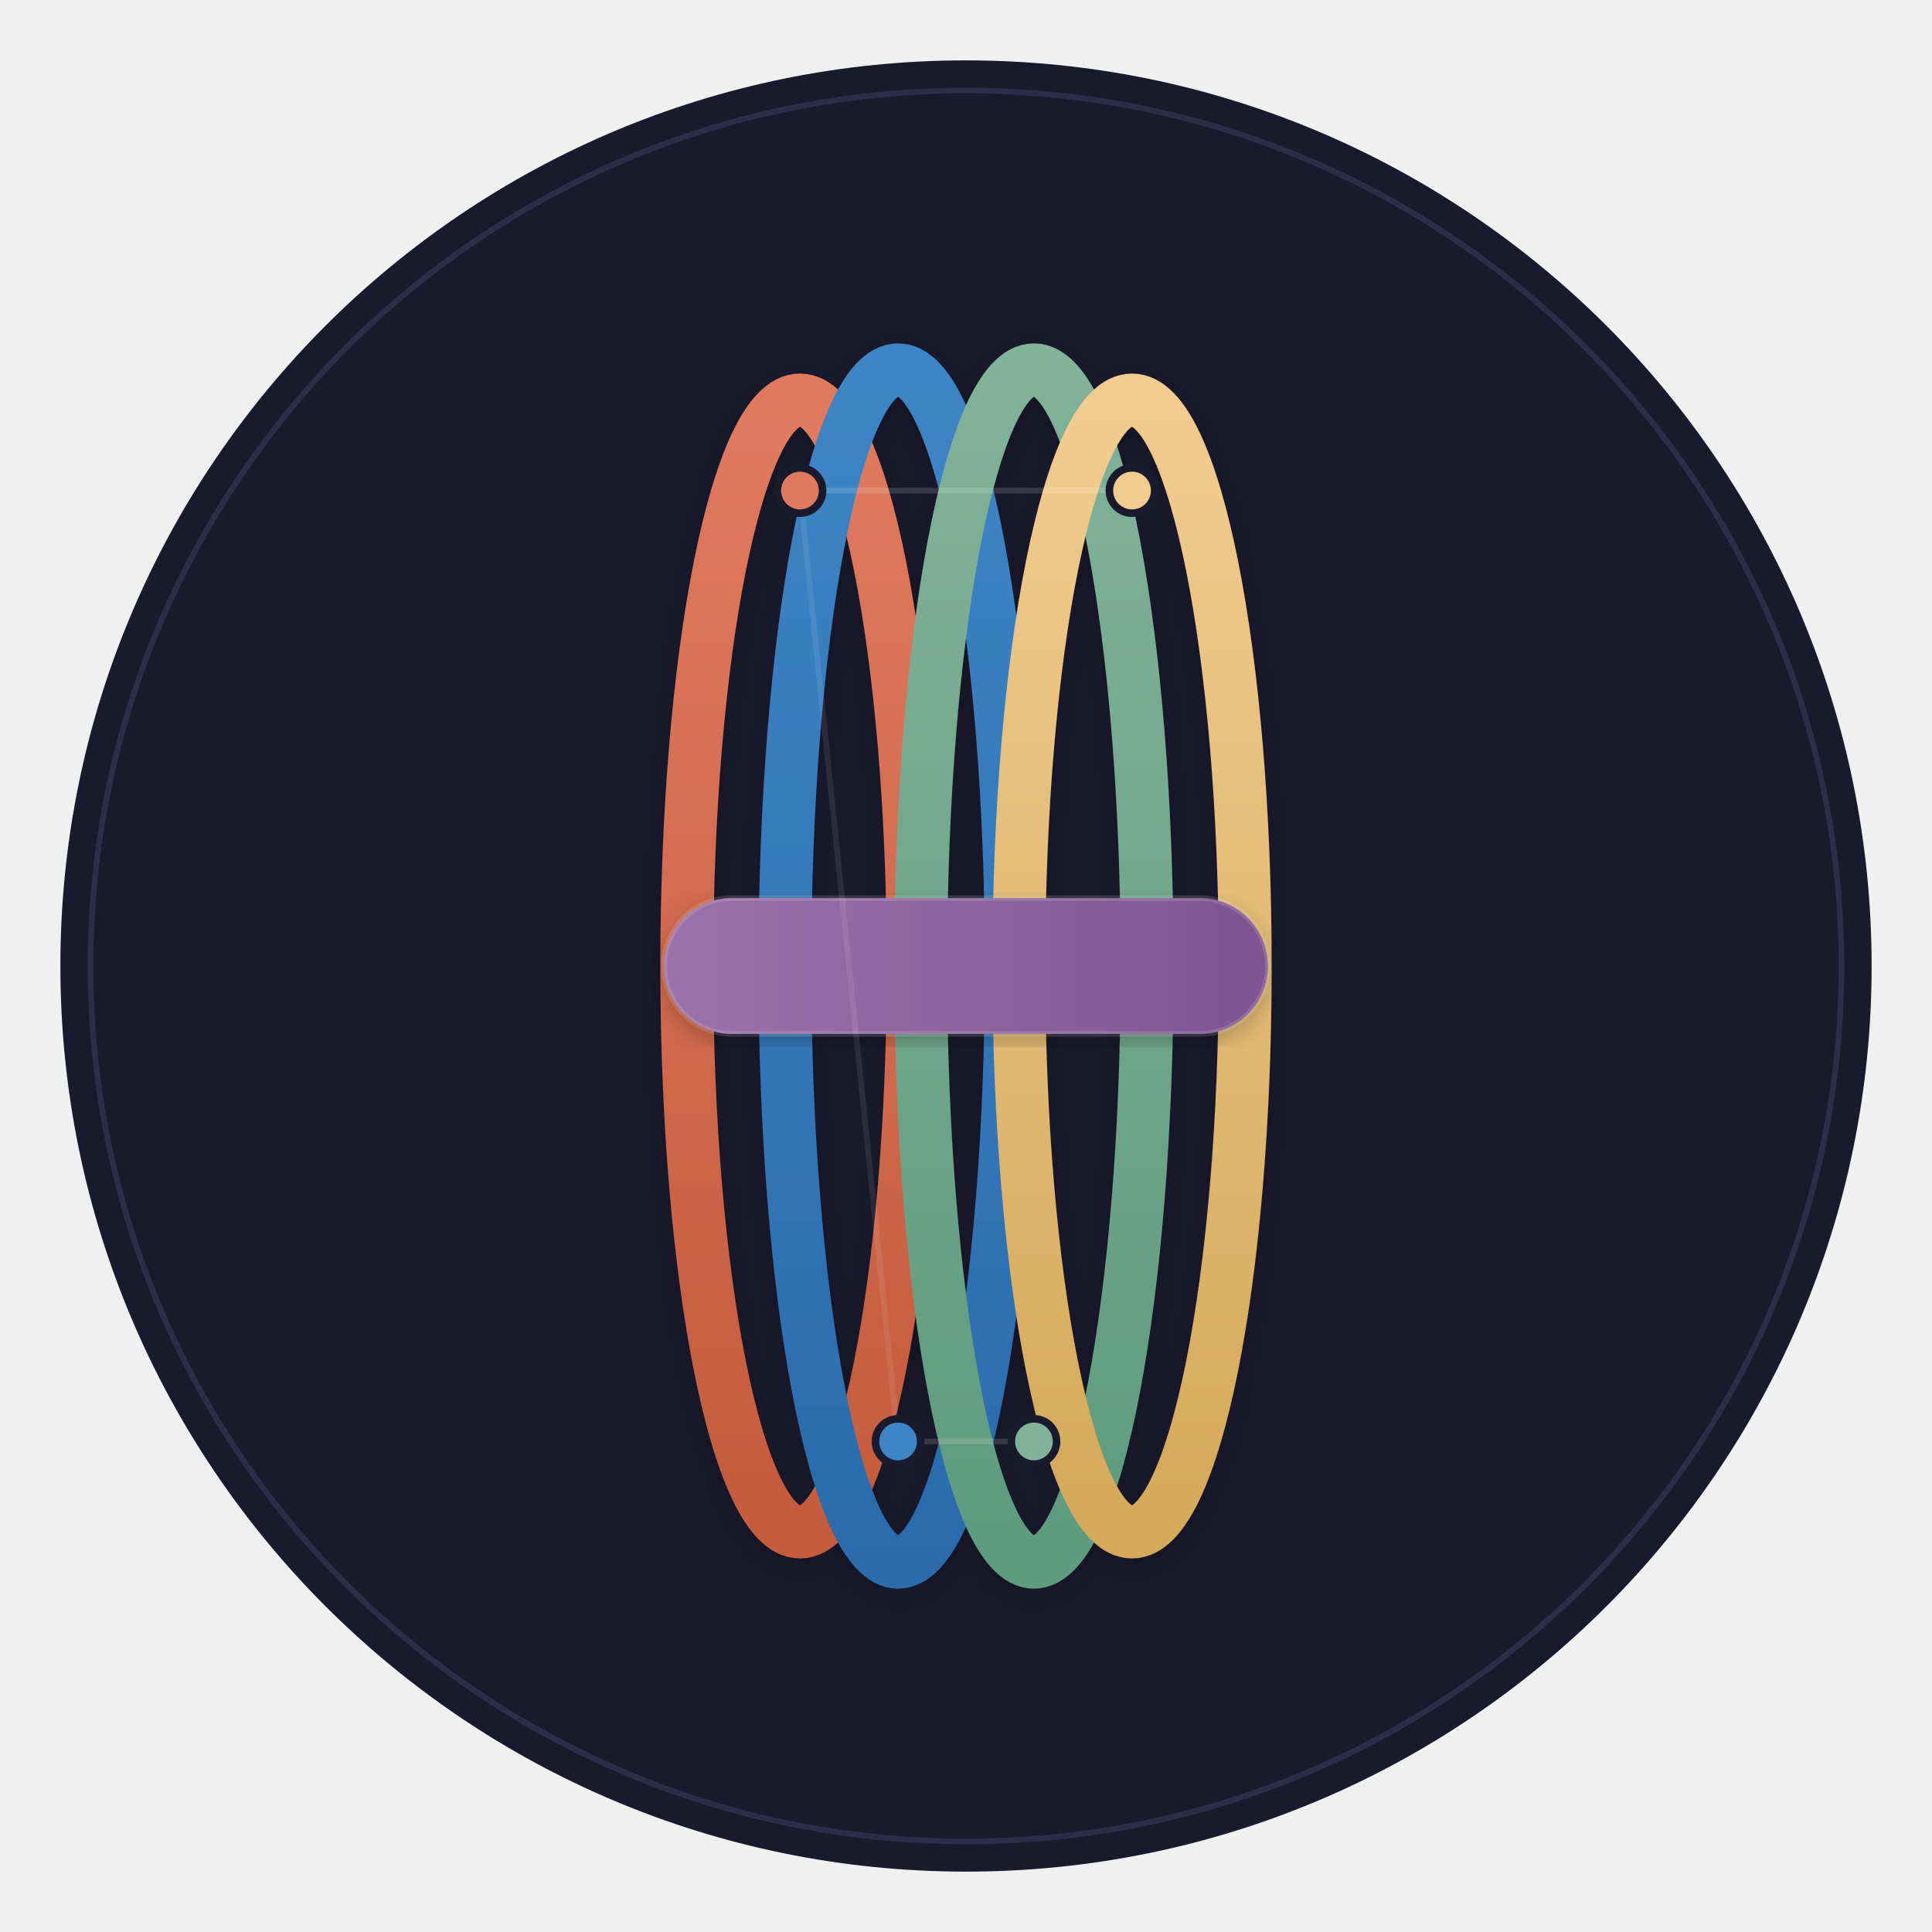
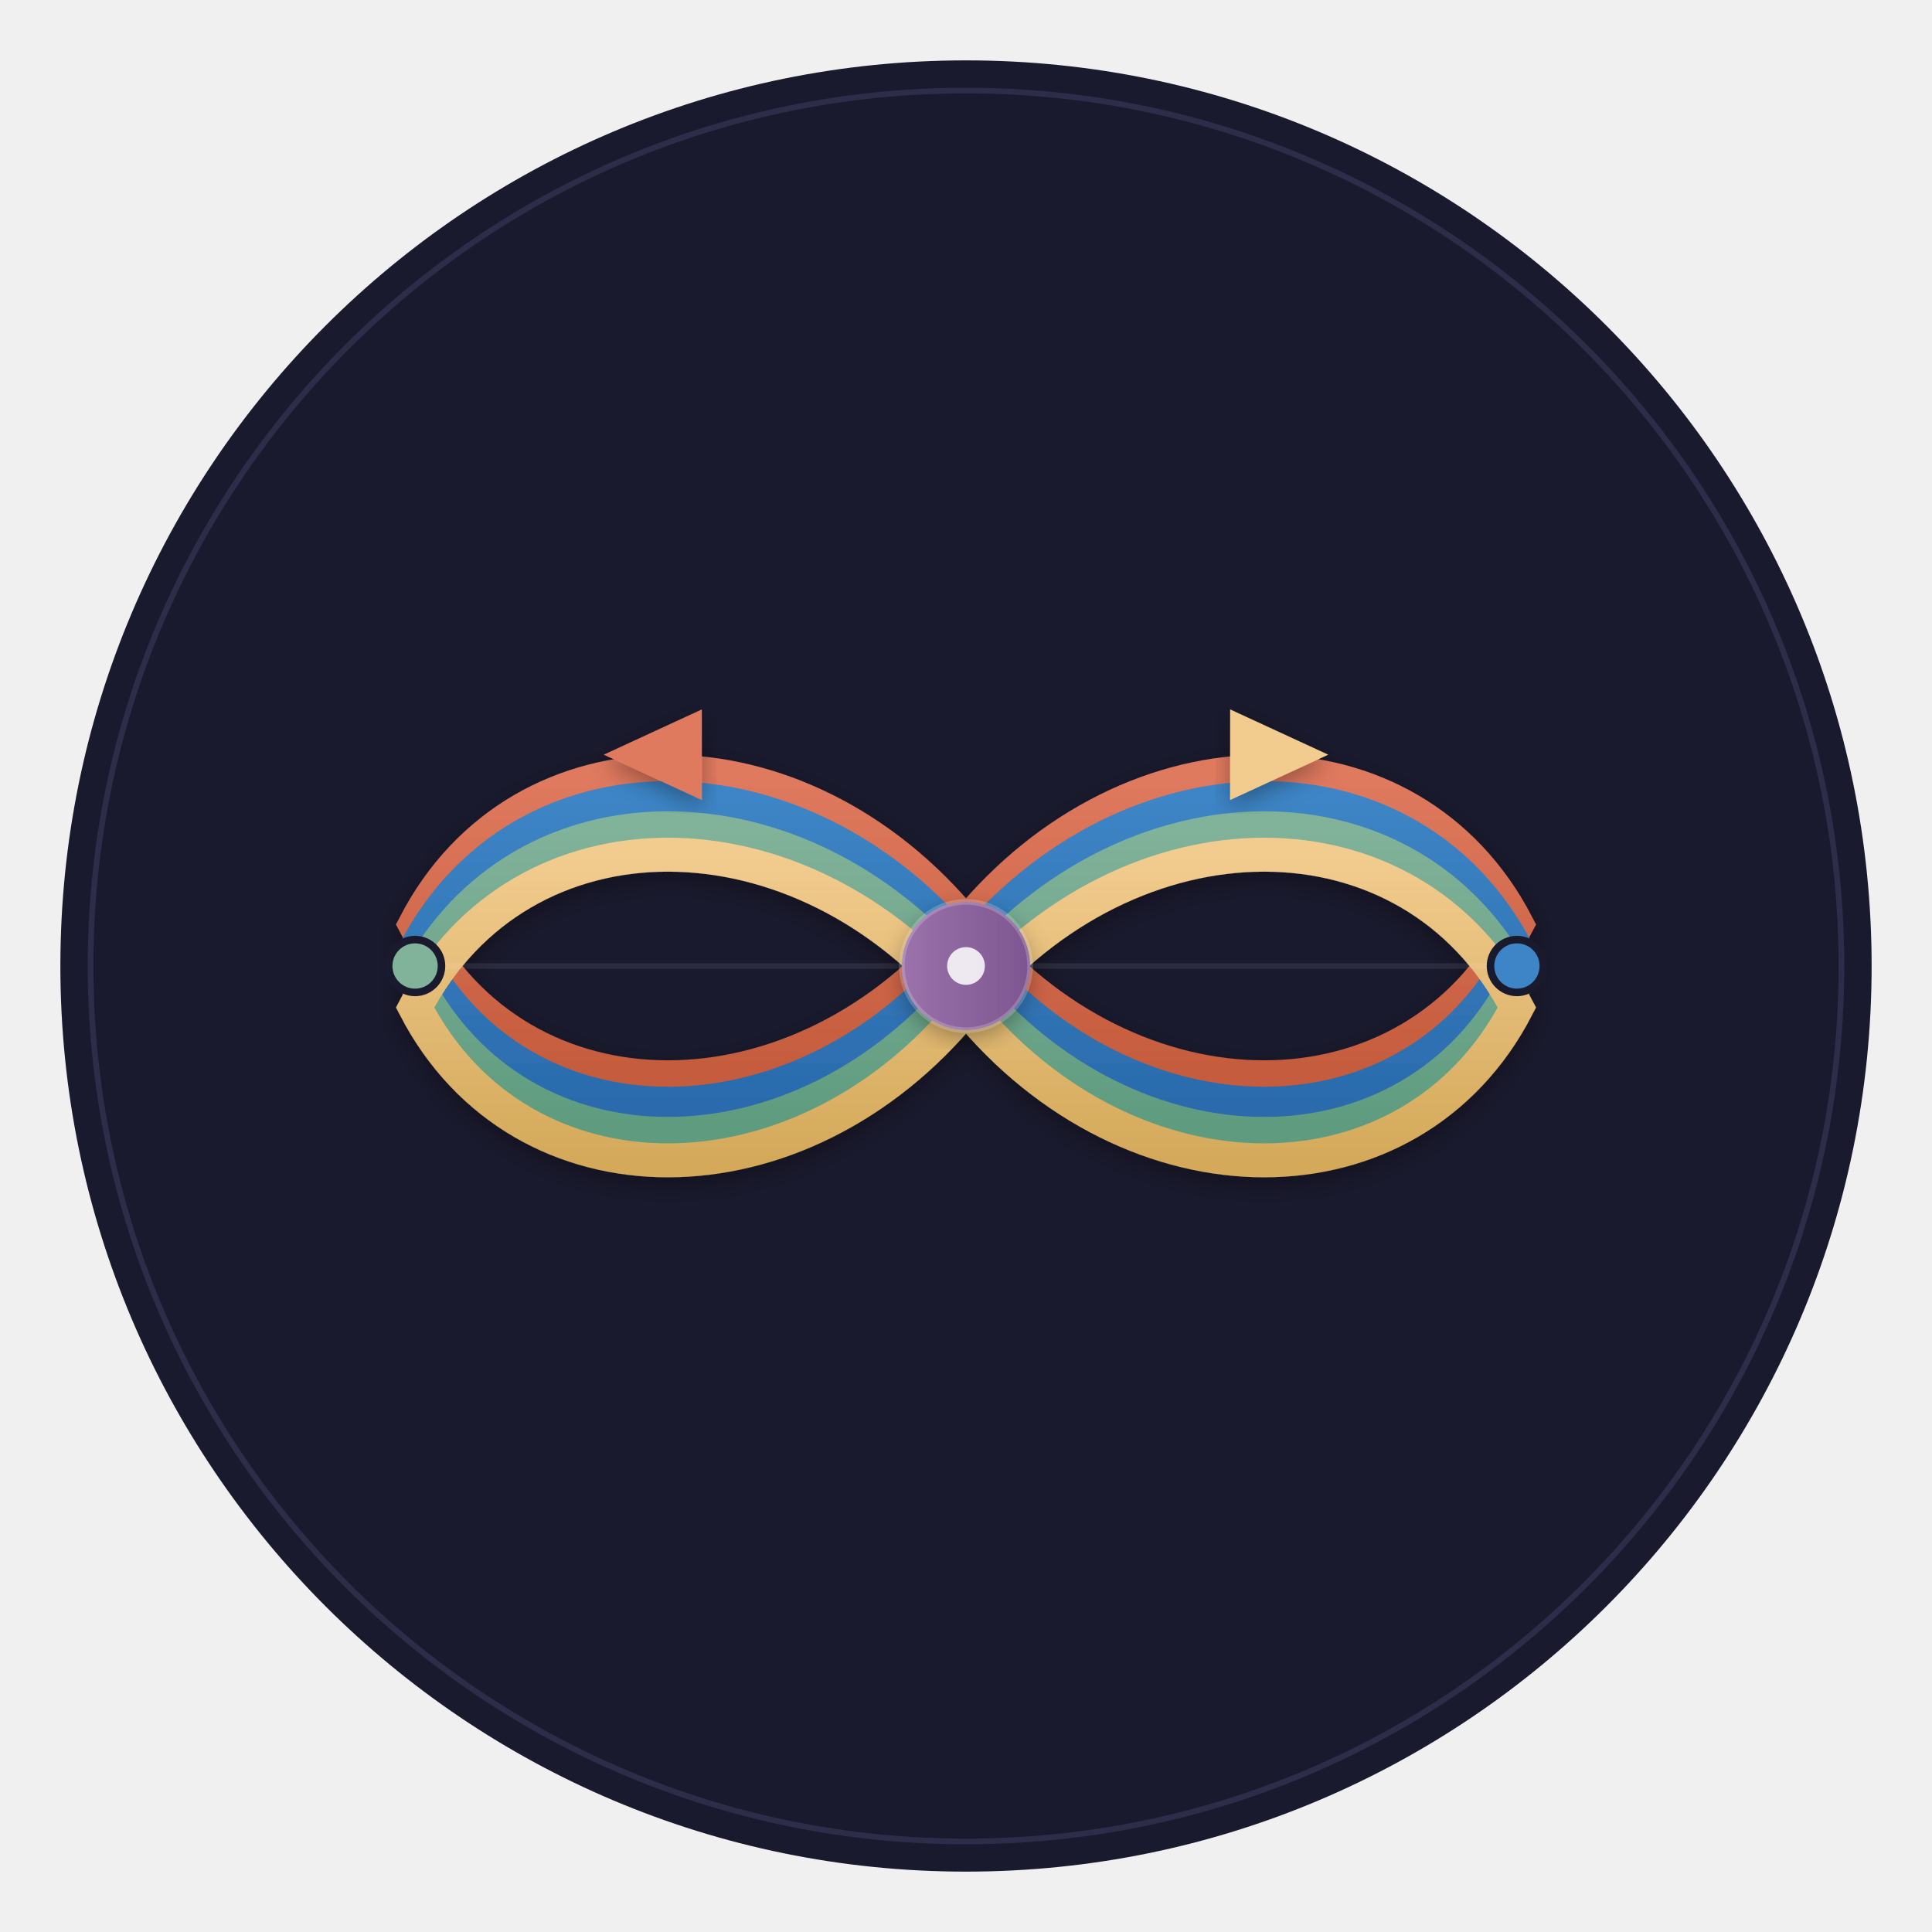
<svg xmlns="http://www.w3.org/2000/svg" viewBox="0 0 512 512" width="512" height="512">
  <defs>
    <linearGradient id="strandA" x1="0%" y1="0%" x2="0%" y2="100%">
      <stop offset="0%" style="stop-color:#E07A5F" />
      <stop offset="100%" style="stop-color:#C45B3C" />
    </linearGradient>
    <linearGradient id="strandB" x1="0%" y1="0%" x2="0%" y2="100%">
      <stop offset="0%" style="stop-color:#3D85C6" />
      <stop offset="100%" style="stop-color:#2A6BAD" />
    </linearGradient>
    <linearGradient id="strandC" x1="0%" y1="0%" x2="0%" y2="100%">
      <stop offset="0%" style="stop-color:#81B29A" />
      <stop offset="100%" style="stop-color:#5E9B7E" />
    </linearGradient>
    <linearGradient id="strandD" x1="0%" y1="0%" x2="0%" y2="100%">
      <stop offset="0%" style="stop-color:#F2CC8F" />
      <stop offset="100%" style="stop-color:#D4A95A" />
    </linearGradient>
    <linearGradient id="tieGrad" x1="0%" y1="0%" x2="100%" y2="0%">
      <stop offset="0%" style="stop-color:#9B72AA" />
      <stop offset="100%" style="stop-color:#7D5691" />
    </linearGradient>
-     <filter id="soft" x="-10%" y="-10%" width="120%" height="120%">
-       <feDropShadow dx="0" dy="2" stdDeviation="3" flood-color="#00000040" />
+     <filter id="soft" x="-15%" y="-15%" width="130%" height="130%">
+       <feDropShadow dx="0" dy="2" stdDeviation="3" flood-color="#00000055" />
    </filter>
  </defs>
  <circle cx="256" cy="256" r="240" fill="#1a1a2e" />
  <circle cx="256" cy="256" r="232" fill="none" stroke="#2d2d4a" stroke-width="1.5" />
  <g filter="url(#soft)" fill="none" stroke-linecap="round">
-     <ellipse cx="212" cy="256" rx="30" ry="150" stroke="url(#strandA)" stroke-width="14" />
-     <ellipse cx="238" cy="256" rx="30" ry="158" stroke="url(#strandB)" stroke-width="14" />
-     <ellipse cx="274" cy="256" rx="30" ry="158" stroke="url(#strandC)" stroke-width="14" />
-     <ellipse cx="300" cy="256" rx="30" ry="150" stroke="url(#strandD)" stroke-width="14" />
+     <g transform="translate(0,-11)">
+       <path d="M256 256 C300 202 374 202 402 256 C374 310 300 310 256 256 C212 202 138 202 110 256 C138 310 212 310 256 256 Z" stroke="url(#strandA)" stroke-width="9" />
+     </g>
+     <g transform="translate(0,-4)">
+       <path d="M256 256 C300 202 374 202 402 256 C374 310 300 310 256 256 C212 202 138 202 110 256 C138 310 212 310 256 256 Z" stroke="url(#strandB)" stroke-width="9" />
+     </g>
+     <g transform="translate(0,4)">
+       <path d="M256 256 C300 202 374 202 402 256 C374 310 300 310 256 256 C212 202 138 202 110 256 C138 310 212 310 256 256 Z" stroke="url(#strandC)" stroke-width="9" />
+     </g>
+     <g transform="translate(0,11)">
+       <path d="M256 256 C300 202 374 202 402 256 C374 310 300 310 256 256 C212 202 138 202 110 256 C138 310 212 310 256 256 Z" stroke="url(#strandD)" stroke-width="9" />
+     </g>
  </g>
-   <rect x="176" y="238" width="160" height="36" rx="18" fill="url(#tieGrad)" filter="url(#soft)" />
-   <rect x="176" y="238" width="160" height="36" rx="18" fill="none" stroke="#ffffff22" stroke-width="1.5" />
-   <line x1="212" y1="130" x2="300" y2="130" stroke="#ffffff22" stroke-width="1.5" />
-   <line x1="238" y1="382" x2="274" y2="382" stroke="#ffffff22" stroke-width="1.5" />
-   <line x1="212" y1="130" x2="238" y2="382" stroke="#ffffff14" stroke-width="1.5" />
-   <circle cx="212" cy="130" r="6" fill="#E07A5F" stroke="#1a1a2e" stroke-width="2" />
-   <circle cx="300" cy="130" r="6" fill="#F2CC8F" stroke="#1a1a2e" stroke-width="2" />
-   <circle cx="238" cy="382" r="6" fill="#3D85C6" stroke="#1a1a2e" stroke-width="2" />
-   <circle cx="274" cy="382" r="6" fill="#81B29A" stroke="#1a1a2e" stroke-width="2" />
+   <path d="M326 188 L352 200 L326 212 Z" fill="#F2CC8F" filter="url(#soft)" />
+   <path d="M186 188 L160 200 L186 212 Z" fill="#E07A5F" filter="url(#soft)" />
+   <line x1="256" y1="256" x2="402" y2="256" stroke="#ffffff14" stroke-width="1.5" />
+   <line x1="256" y1="256" x2="110" y2="256" stroke="#ffffff14" stroke-width="1.5" />
+   <circle cx="402" cy="256" r="7" fill="#3D85C6" stroke="#1a1a2e" stroke-width="2" />
+   <circle cx="110" cy="256" r="7" fill="#81B29A" stroke="#1a1a2e" stroke-width="2" />
+   <circle cx="256" cy="256" r="17" fill="url(#tieGrad)" filter="url(#soft)" />
+   <circle cx="256" cy="256" r="17" fill="none" stroke="#ffffff33" stroke-width="1.5" />
+   <circle cx="256" cy="256" r="5" fill="#ffffff" opacity="0.85" />
</svg>
